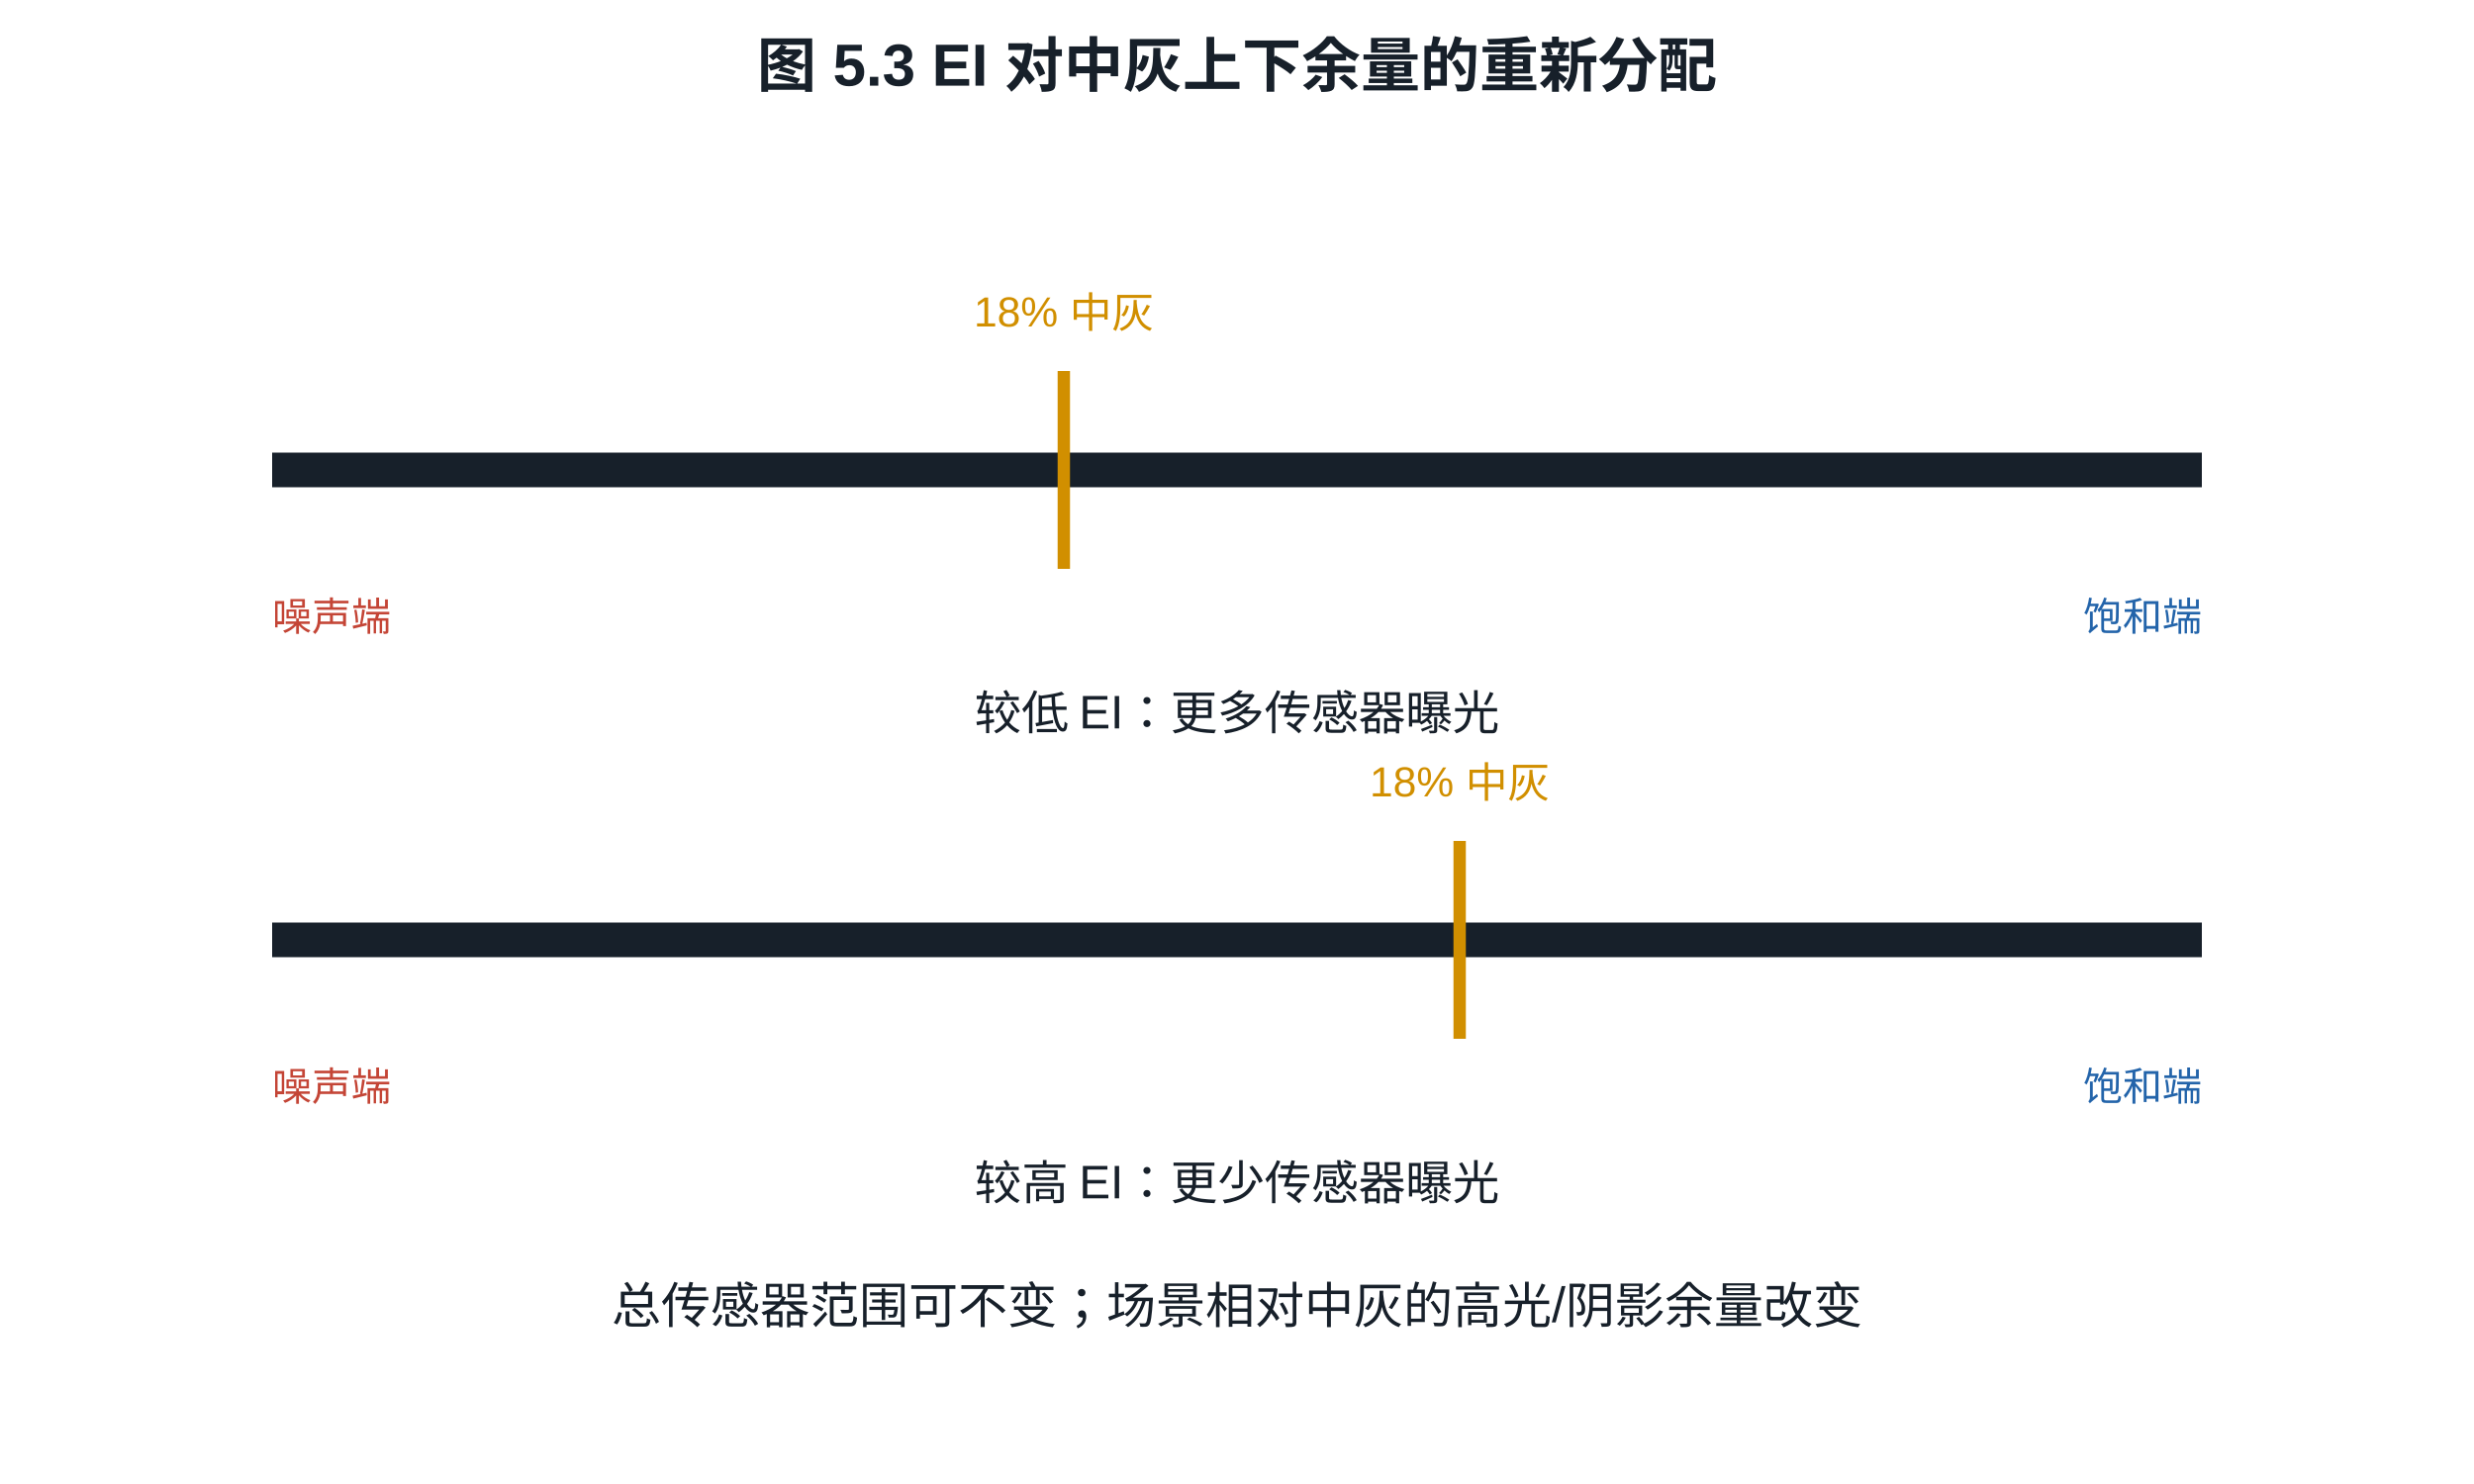
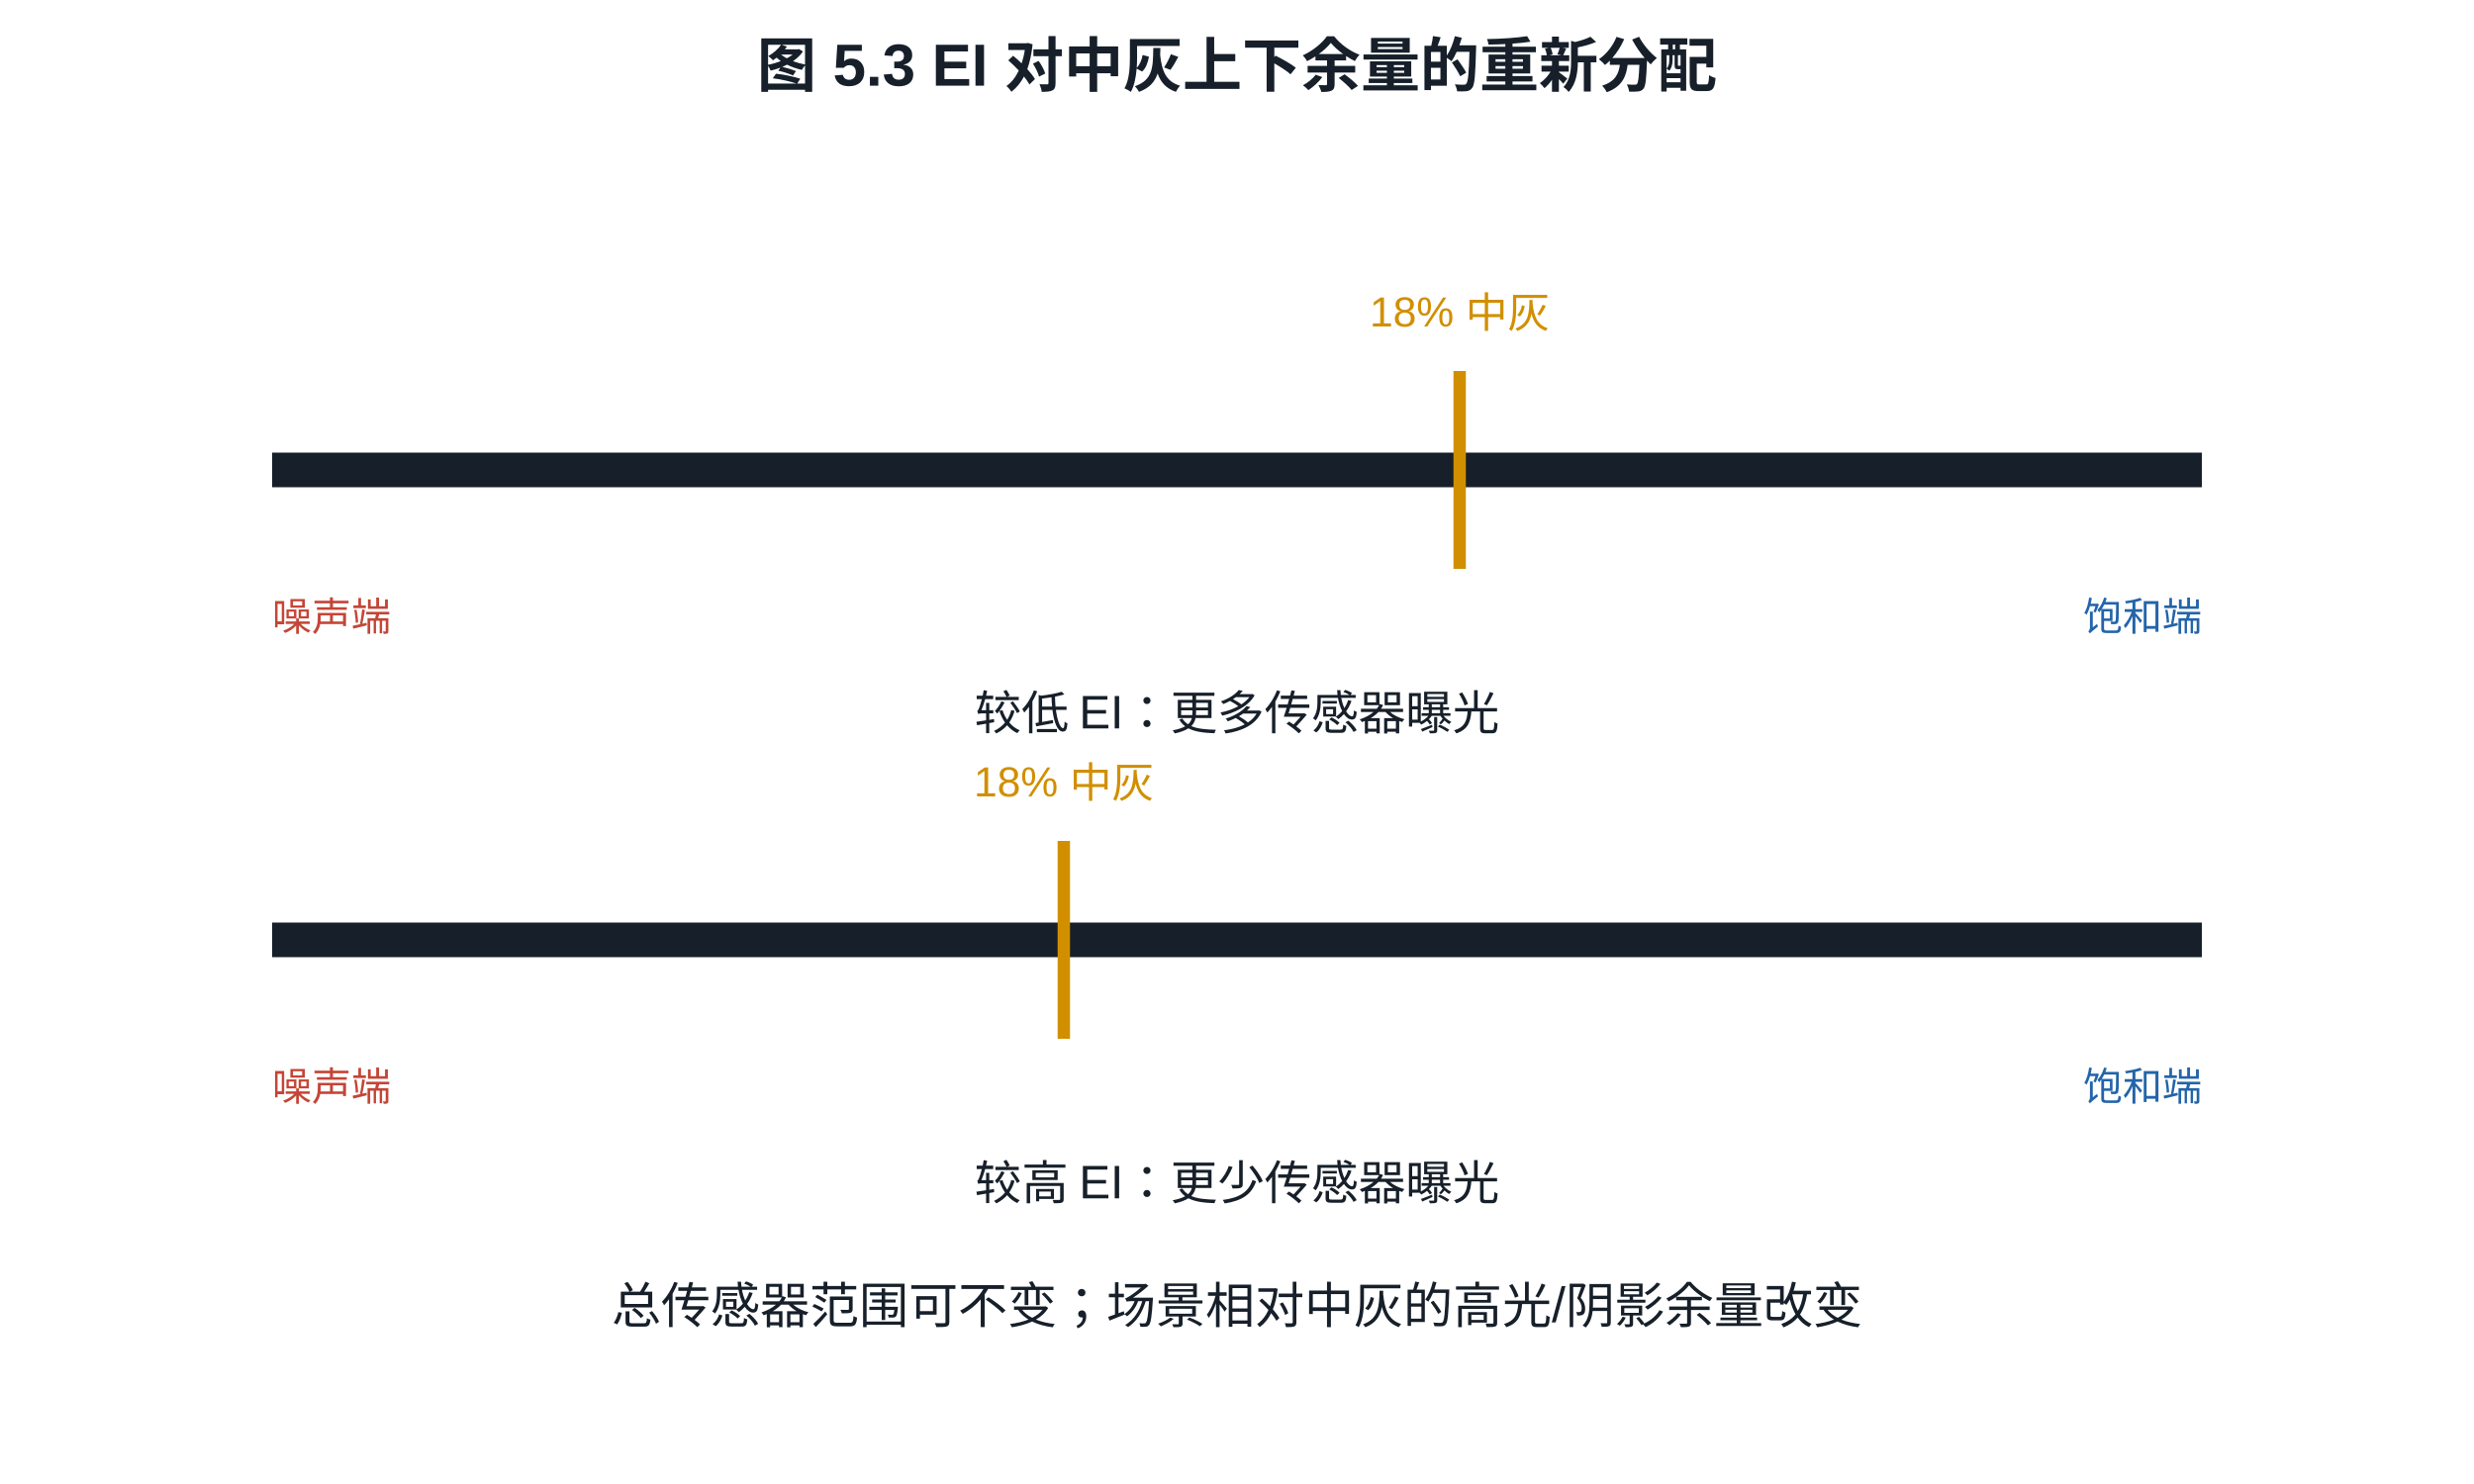
<svg xmlns="http://www.w3.org/2000/svg" width="1000" height="600" viewBox="0 0 1000 600" role="img" aria-label="图 5.3  EI 对中灰上下余量的重新分配">
  <defs>
    <marker id="arrow" markerWidth="9" markerHeight="9" refX="7" refY="3" orient="auto" markerUnits="strokeWidth">
      <path d="M0,0 L0,6 L8,3 z" fill="context-stroke" />
    </marker>
    <marker id="arrow-open" markerWidth="9" markerHeight="9" refX="7" refY="3" orient="auto" markerUnits="strokeWidth">
      <path d="M0,0 L8,3 L0,6" fill="none" stroke="context-stroke" />
    </marker>
  </defs>
  <rect x="0" y="0" width="1000" height="600" fill="#ffffff" />
  <text x="500.00" y="35.00" fill="#17202a" font-size="24" font-weight="700" text-anchor="middle" font-family="Arial, PingFang SC, Hiragino Sans GB, sans-serif">图 5.3  EI 对中灰上下余量的重新分配</text>
  <line x1="110.00" y1="190.00" x2="890.00" y2="190.00" stroke="#17202a" stroke-width="14" opacity="1.0" />
-   <line x1="430.00" y1="150.00" x2="430.00" y2="230.00" stroke="#d18f00" stroke-width="5" opacity="1.0" />
-   <text x="430.00" y="132.00" fill="#d18f00" font-size="17" font-weight="400" text-anchor="middle" font-family="Arial, PingFang SC, Hiragino Sans GB, sans-serif">18% 中灰</text>
+   <line x1="590.00" y1="150.00" x2="590.00" y2="230.00" stroke="#d18f00" stroke-width="5" opacity="1.0" />
+   <text x="590.00" y="132.00" fill="#d18f00" font-size="17" font-weight="400" text-anchor="middle" font-family="Arial, PingFang SC, Hiragino Sans GB, sans-serif">18% 中灰</text>
  <text x="110.00" y="255.00" fill="#c44536" font-size="16" font-weight="400" text-anchor="start" font-family="Arial, PingFang SC, Hiragino Sans GB, sans-serif">噪声端</text>
  <text x="890.00" y="255.00" fill="#2364aa" font-size="16" font-weight="400" text-anchor="end" font-family="Arial, PingFang SC, Hiragino Sans GB, sans-serif">饱和端</text>
  <text x="500.00" y="295.00" fill="#17202a" font-size="19" font-weight="400" text-anchor="middle" font-family="Arial, PingFang SC, Hiragino Sans GB, sans-serif">较低 EI：更多传感器曝光</text>
  <line x1="110.00" y1="380.00" x2="890.00" y2="380.00" stroke="#17202a" stroke-width="14" opacity="1.0" />
-   <line x1="590.00" y1="340.00" x2="590.00" y2="420.00" stroke="#d18f00" stroke-width="5" opacity="1.0" />
-   <text x="590.00" y="322.00" fill="#d18f00" font-size="17" font-weight="400" text-anchor="middle" font-family="Arial, PingFang SC, Hiragino Sans GB, sans-serif">18% 中灰</text>
+   <line x1="430.00" y1="340.00" x2="430.00" y2="420.00" stroke="#d18f00" stroke-width="5" opacity="1.0" />
+   <text x="430.00" y="322.00" fill="#d18f00" font-size="17" font-weight="400" text-anchor="middle" font-family="Arial, PingFang SC, Hiragino Sans GB, sans-serif">18% 中灰</text>
  <text x="110.00" y="445.00" fill="#c44536" font-size="16" font-weight="400" text-anchor="start" font-family="Arial, PingFang SC, Hiragino Sans GB, sans-serif">噪声端</text>
  <text x="890.00" y="445.00" fill="#2364aa" font-size="16" font-weight="400" text-anchor="end" font-family="Arial, PingFang SC, Hiragino Sans GB, sans-serif">饱和端</text>
  <text x="500.00" y="485.00" fill="#17202a" font-size="19" font-weight="400" text-anchor="middle" font-family="Arial, PingFang SC, Hiragino Sans GB, sans-serif">较高 EI：更少传感器曝光</text>
  <text x="500.00" y="535.00" fill="#17202a" font-size="20" font-weight="400" text-anchor="middle" font-family="Arial, PingFang SC, Hiragino Sans GB, sans-serif">总传感器范围可不变；场景相对中灰的高光/阴影余量改变</text>
</svg>
